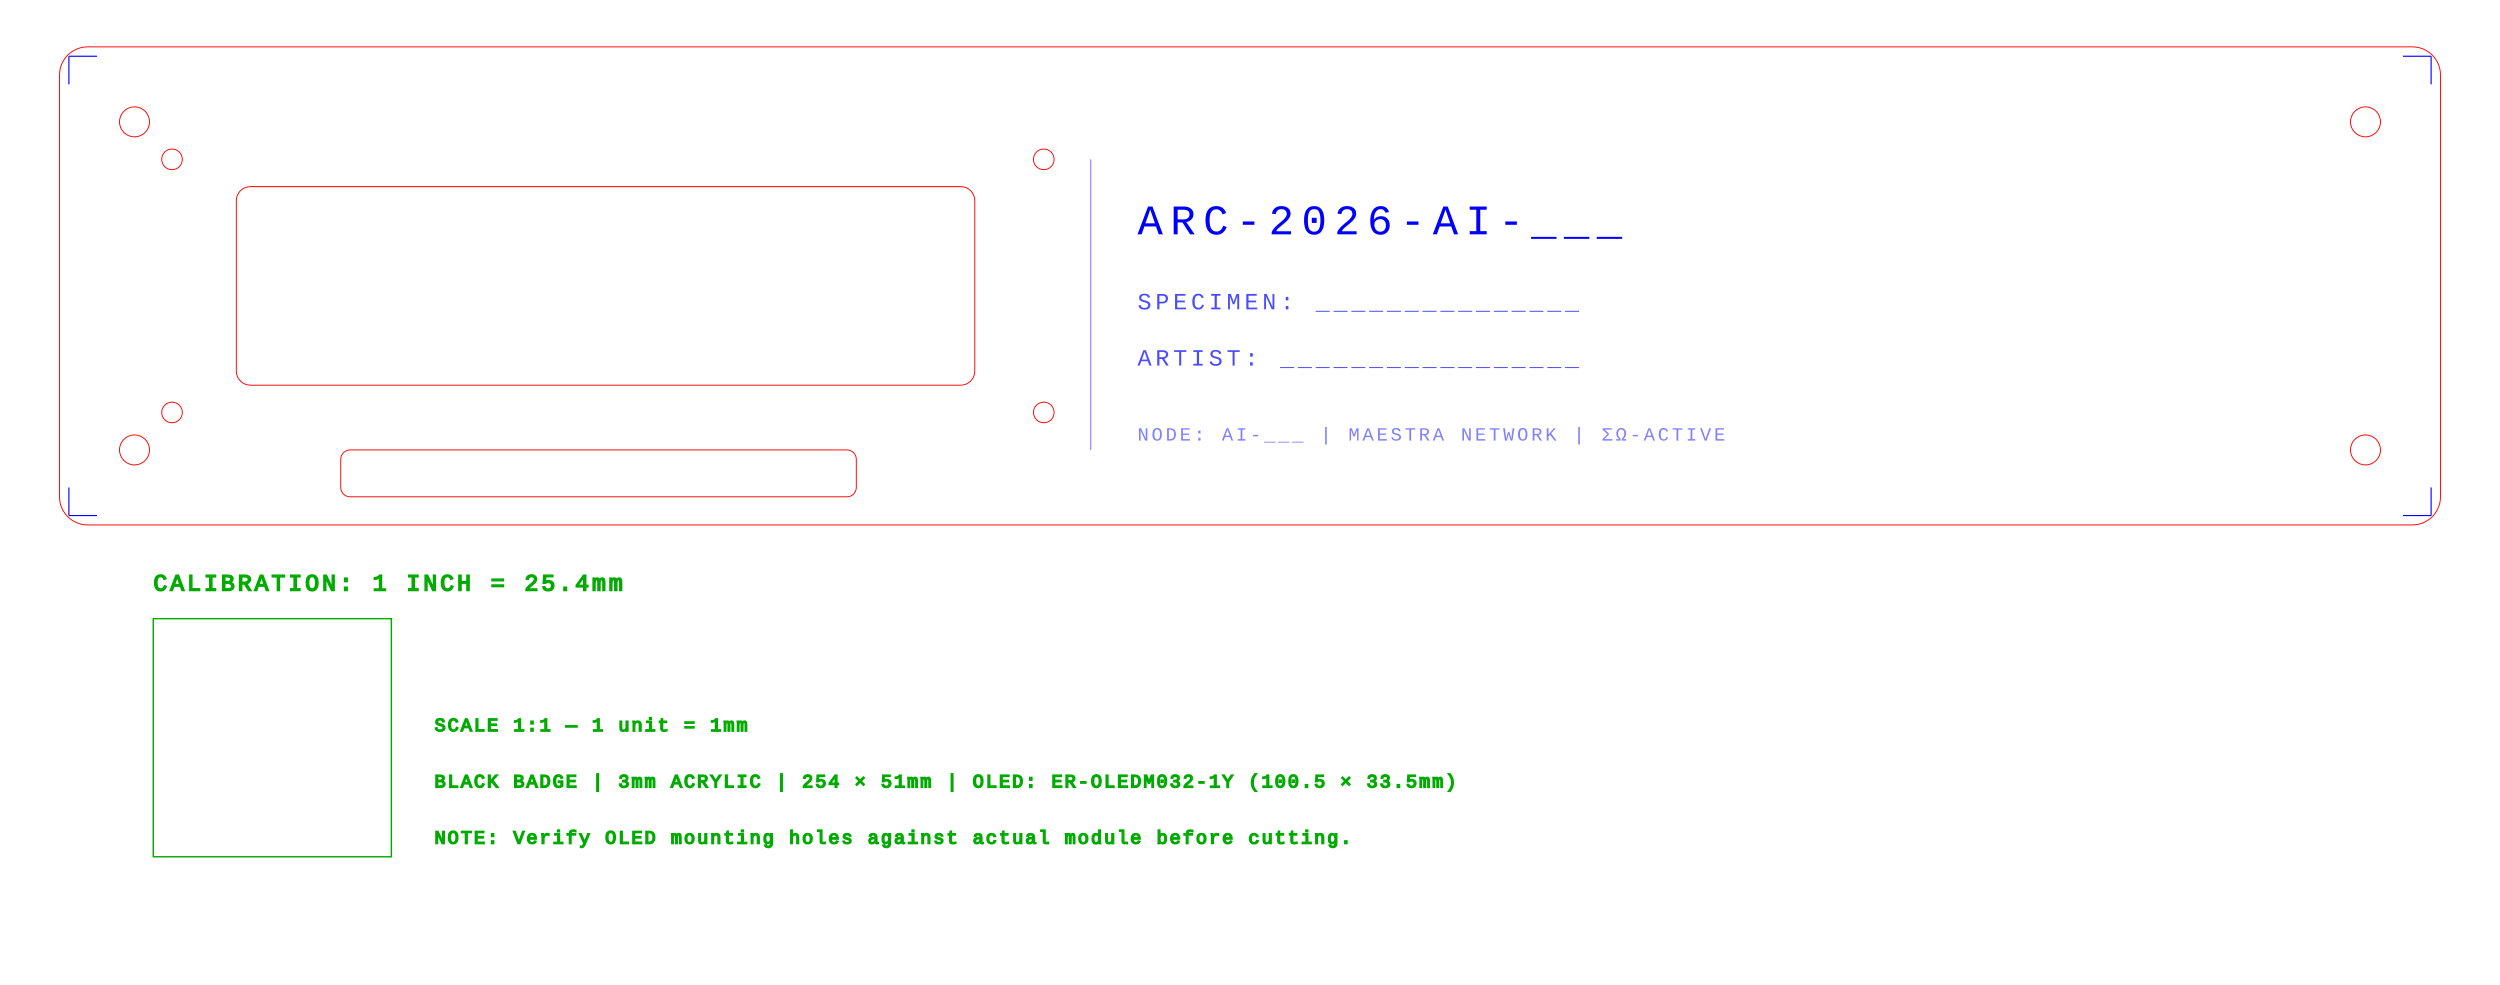
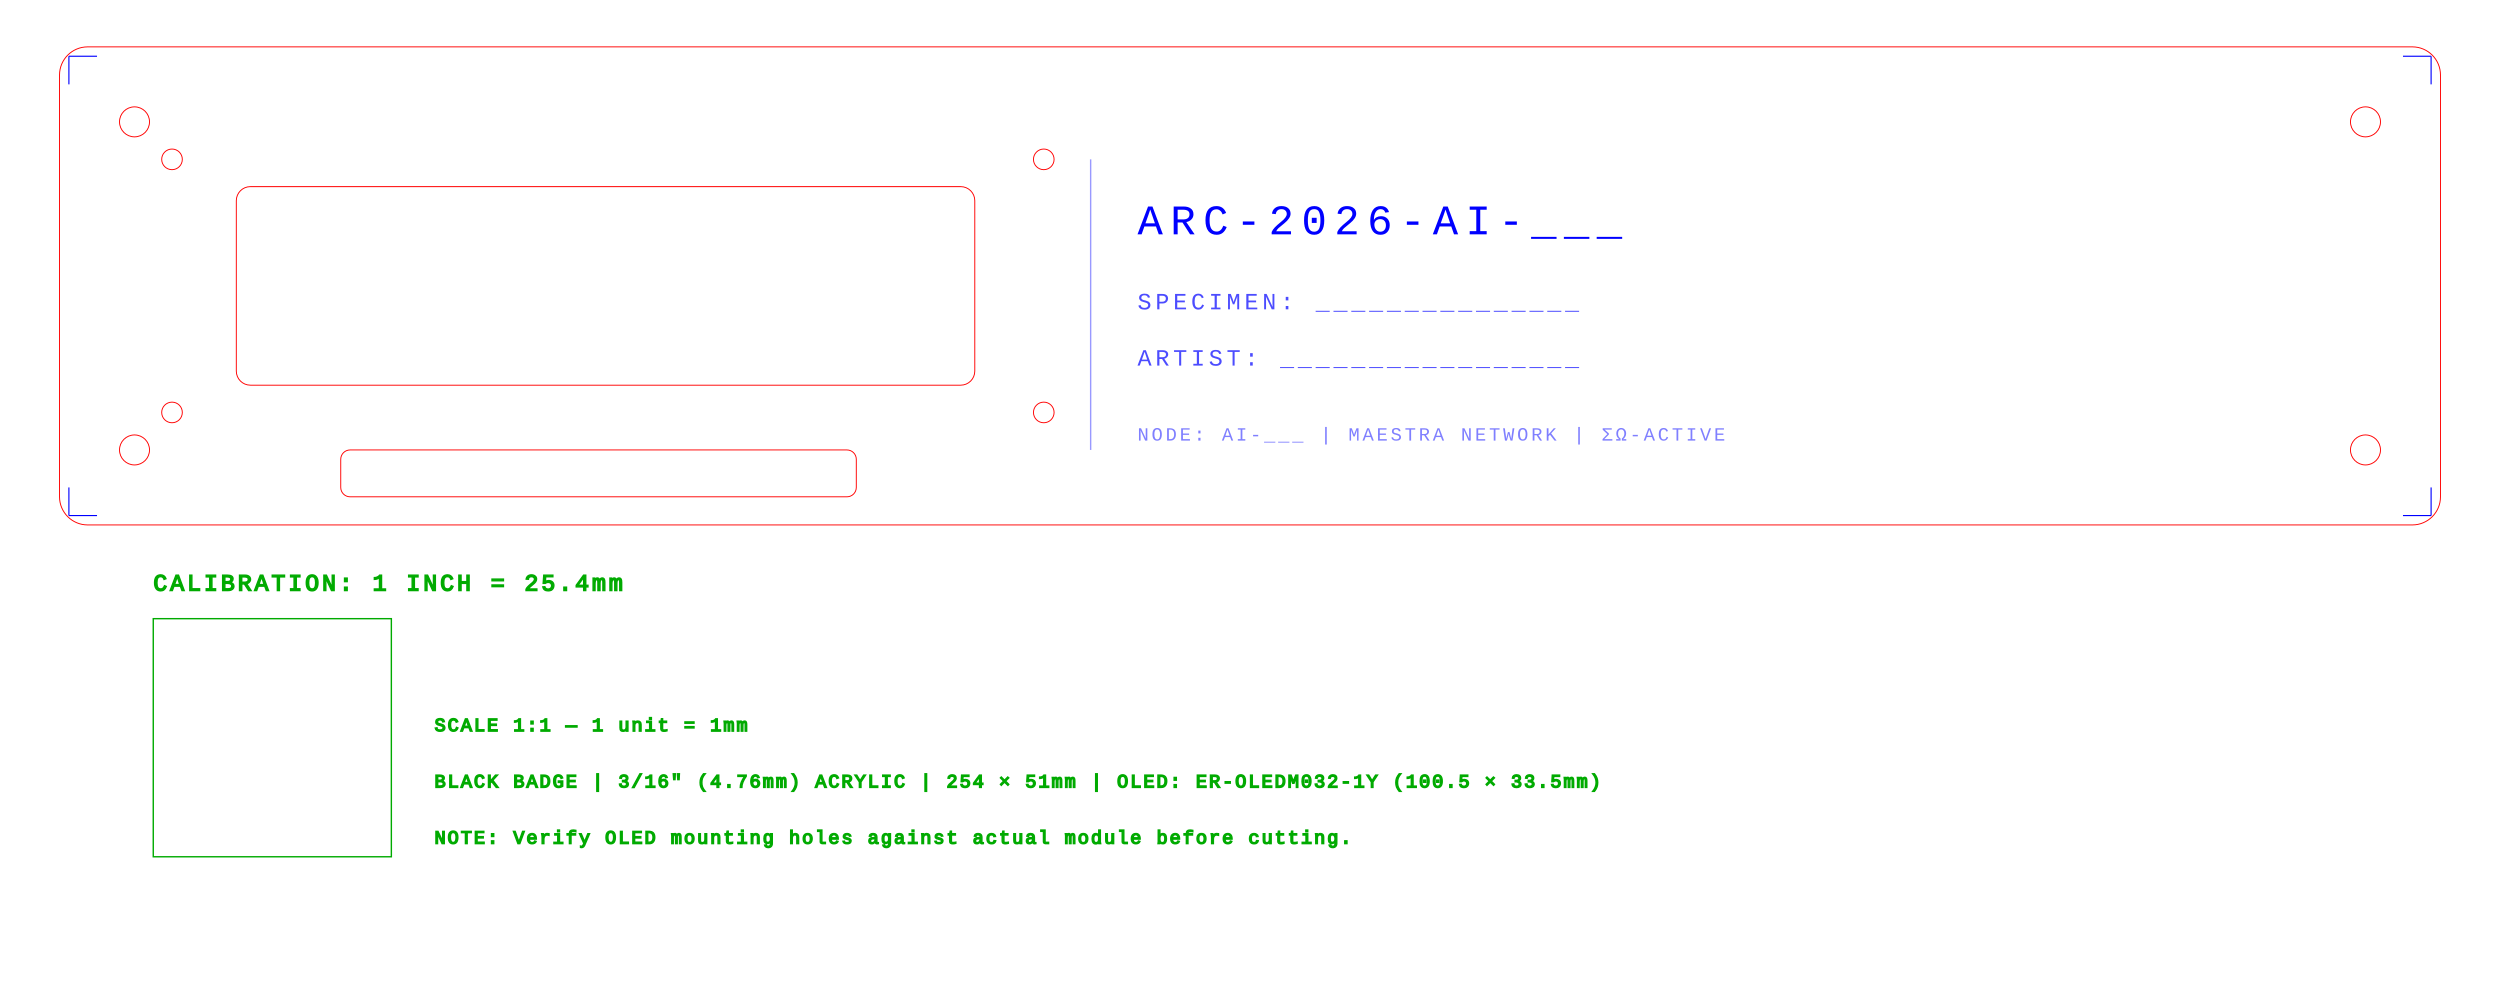
<svg xmlns="http://www.w3.org/2000/svg" width="254mm" height="100mm" viewBox="0 -5 254 105" style="background: transparent;">
  <g id="CUT" fill="none" stroke="#FF0000" stroke-width="0.1">
    <rect x="0" y="0" width="254" height="51" rx="3" ry="3" />
    <rect x="18.86" y="14.91" width="78.78" height="21.18" rx="1.5" />
    <circle cx="12" cy="12" r="1.1" />
    <circle cx="105" cy="12" r="1.1" />
    <circle cx="12" cy="39" r="1.1" />
    <circle cx="105" cy="39" r="1.1" />
    <rect x="30" y="43" width="55" height="5" rx="1" />
    <circle cx="8" cy="8" r="1.6" />
    <circle cx="246" cy="8" r="1.6" />
    <circle cx="8" cy="43" r="1.6" />
    <circle cx="246" cy="43" r="1.6" />
  </g>
  <g id="ETCH-DEEP" fill="#0000FF" stroke="none" font-family="'Courier New', monospace">
    <text x="115" y="20" font-size="4.5" letter-spacing="0.8">ARC-2026-AI-___</text>
    <text x="115" y="28" font-size="2.5" letter-spacing="0.4" opacity="0.7">SPECIMEN: _______________</text>
    <text x="115" y="34" font-size="2.5" letter-spacing="0.4" opacity="0.7">ARTIST: _________________</text>
    <text x="115" y="42" font-size="2" letter-spacing="0.3" opacity="0.5">NODE: AI-___ | MAESTRA NETWORK | ΣΩ-ACTIVE</text>
    <line x1="110" y1="12" x2="110" y2="43" stroke="#0000FF" stroke-width="0.15" opacity="0.4" />
    <line x1="1" y1="4" x2="1" y2="1" stroke="#0000FF" stroke-width="0.12" />
    <line x1="1" y1="1" x2="4" y2="1" stroke="#0000FF" stroke-width="0.12" />
    <line x1="250" y1="1" x2="253" y2="1" stroke="#0000FF" stroke-width="0.12" />
    <line x1="253" y1="1" x2="253" y2="4" stroke="#0000FF" stroke-width="0.12" />
    <line x1="1" y1="47" x2="1" y2="50" stroke="#0000FF" stroke-width="0.12" />
    <line x1="1" y1="50" x2="4" y2="50" stroke="#0000FF" stroke-width="0.12" />
    <line x1="253" y1="47" x2="253" y2="50" stroke="#0000FF" stroke-width="0.12" />
    <line x1="250" y1="50" x2="253" y2="50" stroke="#0000FF" stroke-width="0.12" />
  </g>
  <g fill="none" stroke="#00AA00" stroke-width="0.15" font-family="'Courier New', monospace">
    <rect x="10" y="61" width="25.4" height="25.4" />
    <text x="10" y="58" fill="#00AA00" font-size="2.5" letter-spacing="0.3">CALIBRATION: 1 INCH = 25.4mm</text>
    <text x="40" y="73" fill="#00AA00" font-size="2" letter-spacing="0.2">SCALE 1:1 — 1 unit = 1mm</text>
-     <text x="40" y="79" fill="#00AA00" font-size="2" letter-spacing="0.2">BLACK BADGE | 3mm ACRYLIC | 254 × 51mm | OLED: ER-OLEDM032-1Y (100.5 × 33.5mm)</text>
+     <text x="40" y="79" fill="#00AA00" font-size="2" letter-spacing="0.2">BLACK BADGE | 3/16" (4.76mm) ACRYLIC | 254 × 51mm | OLED: ER-OLEDM032-1Y (100.5 × 33.5mm)</text>
    <text x="40" y="85" fill="#00AA00" font-size="2" letter-spacing="0.2">NOTE: Verify OLED mounting holes against actual module before cutting.</text>
  </g>
</svg>
